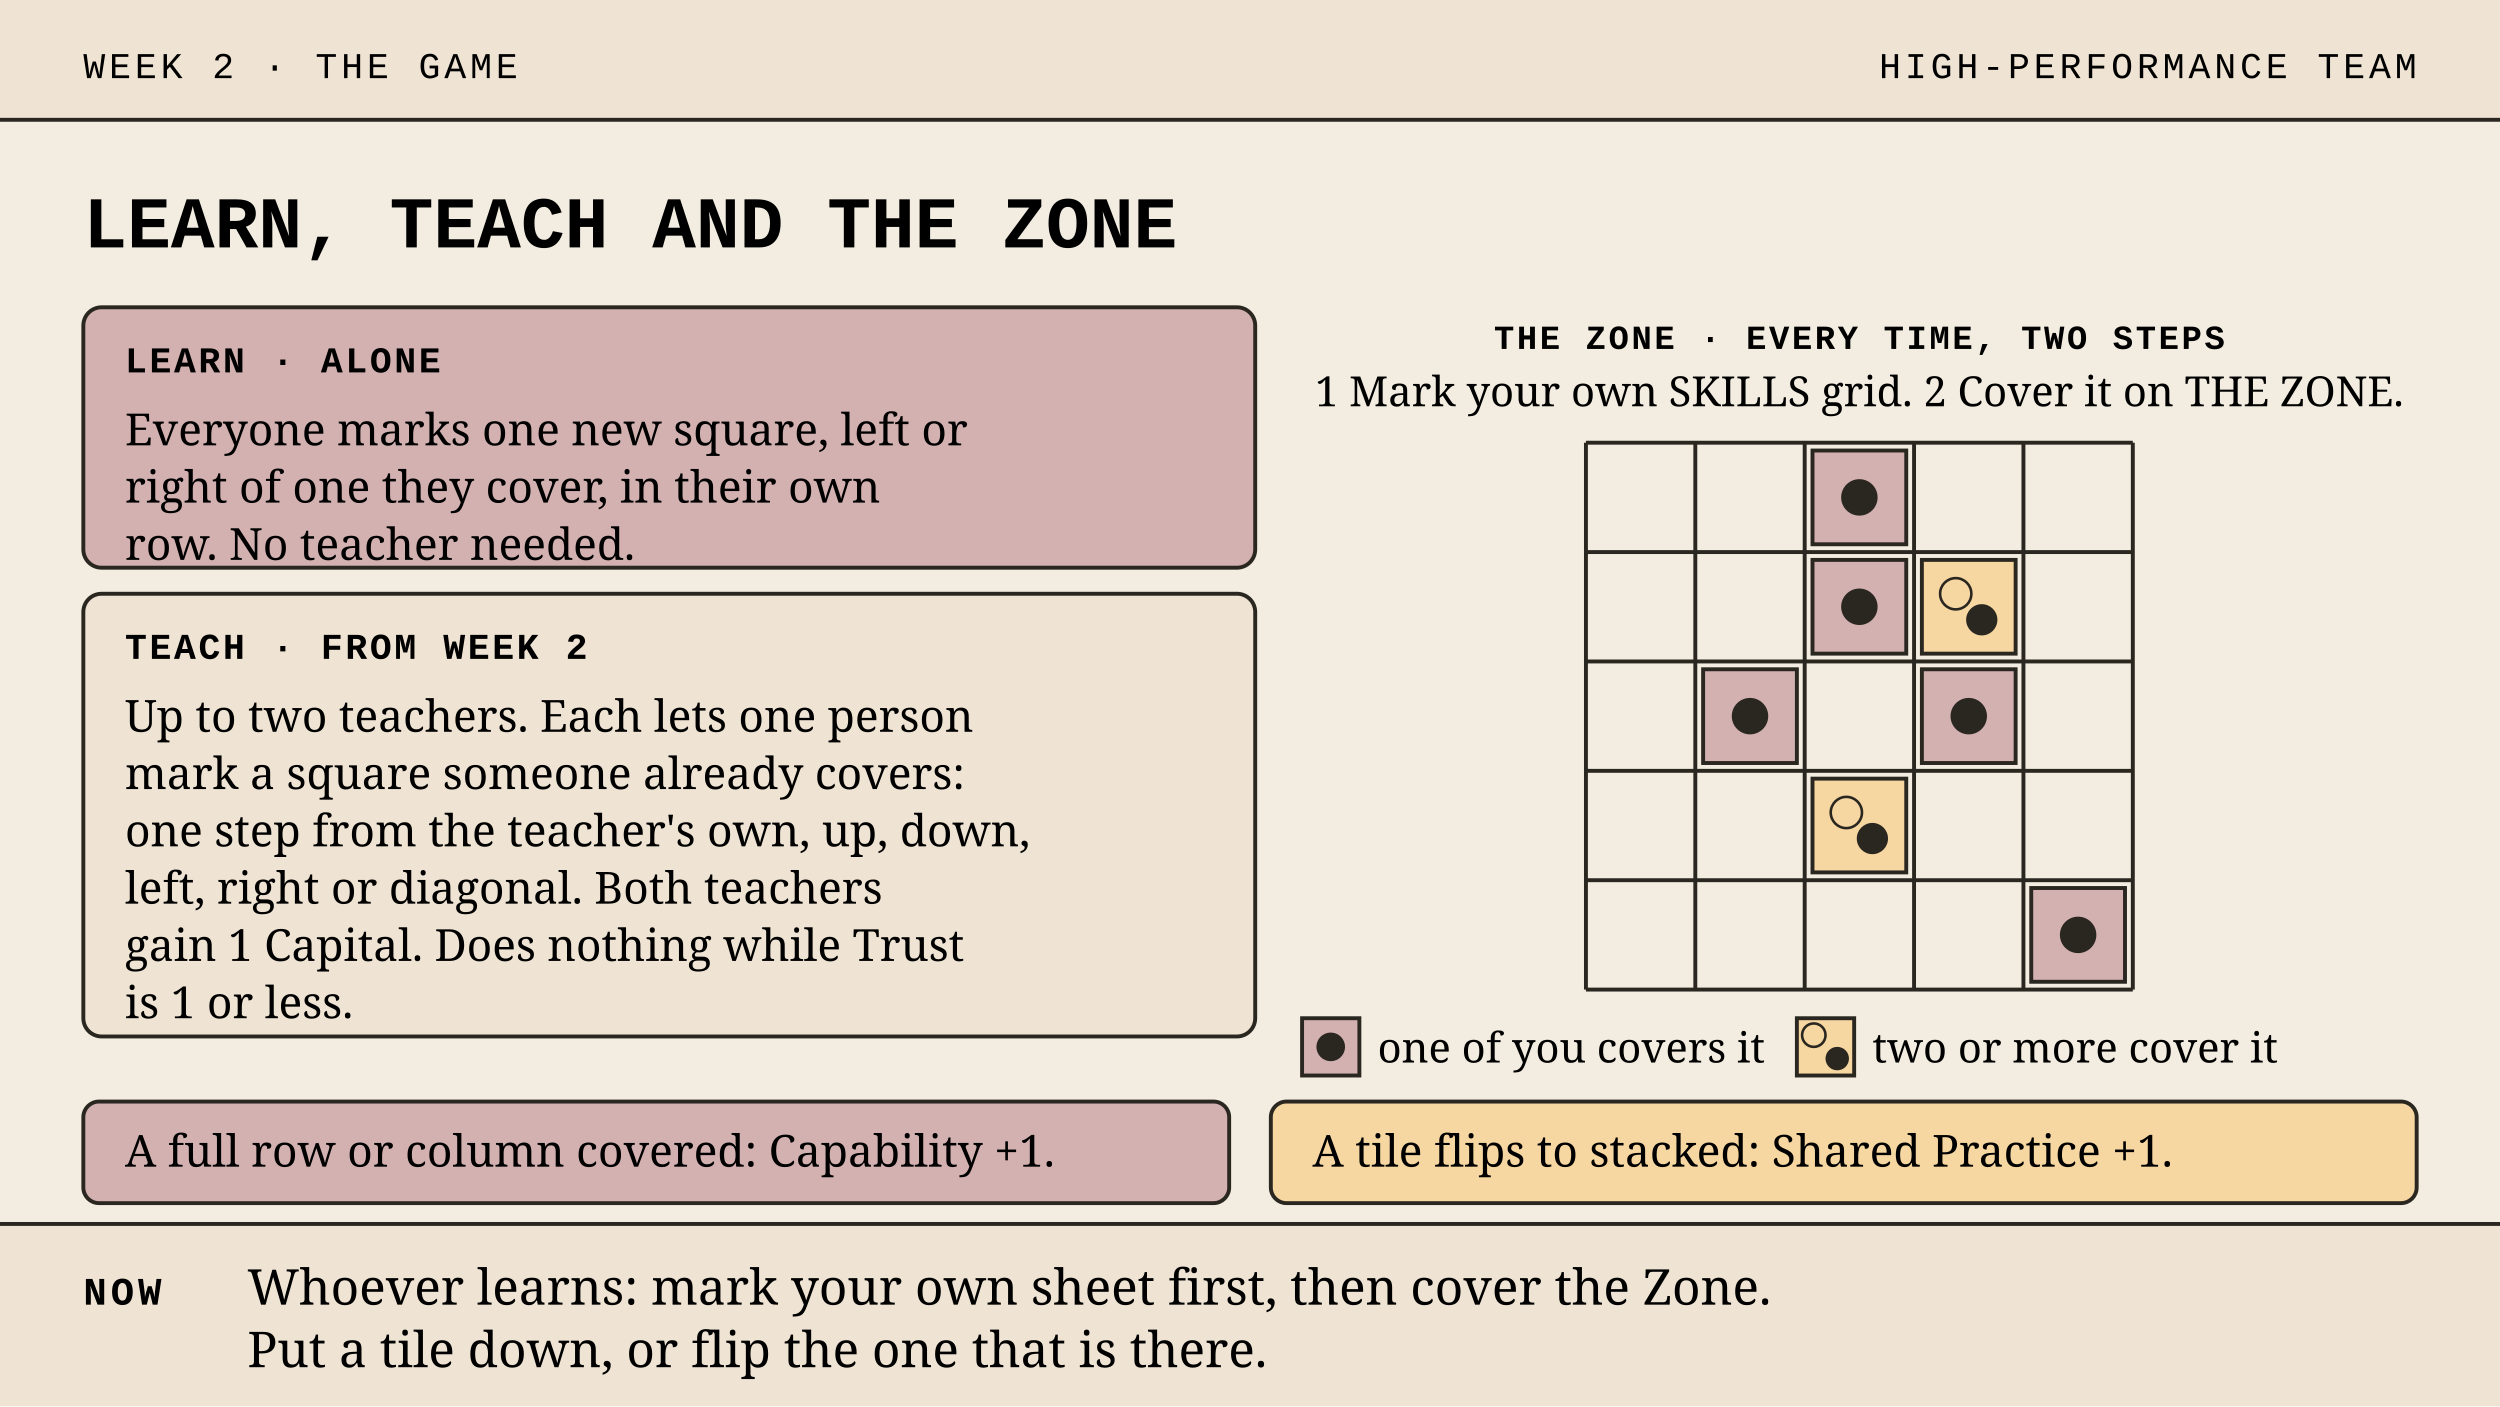
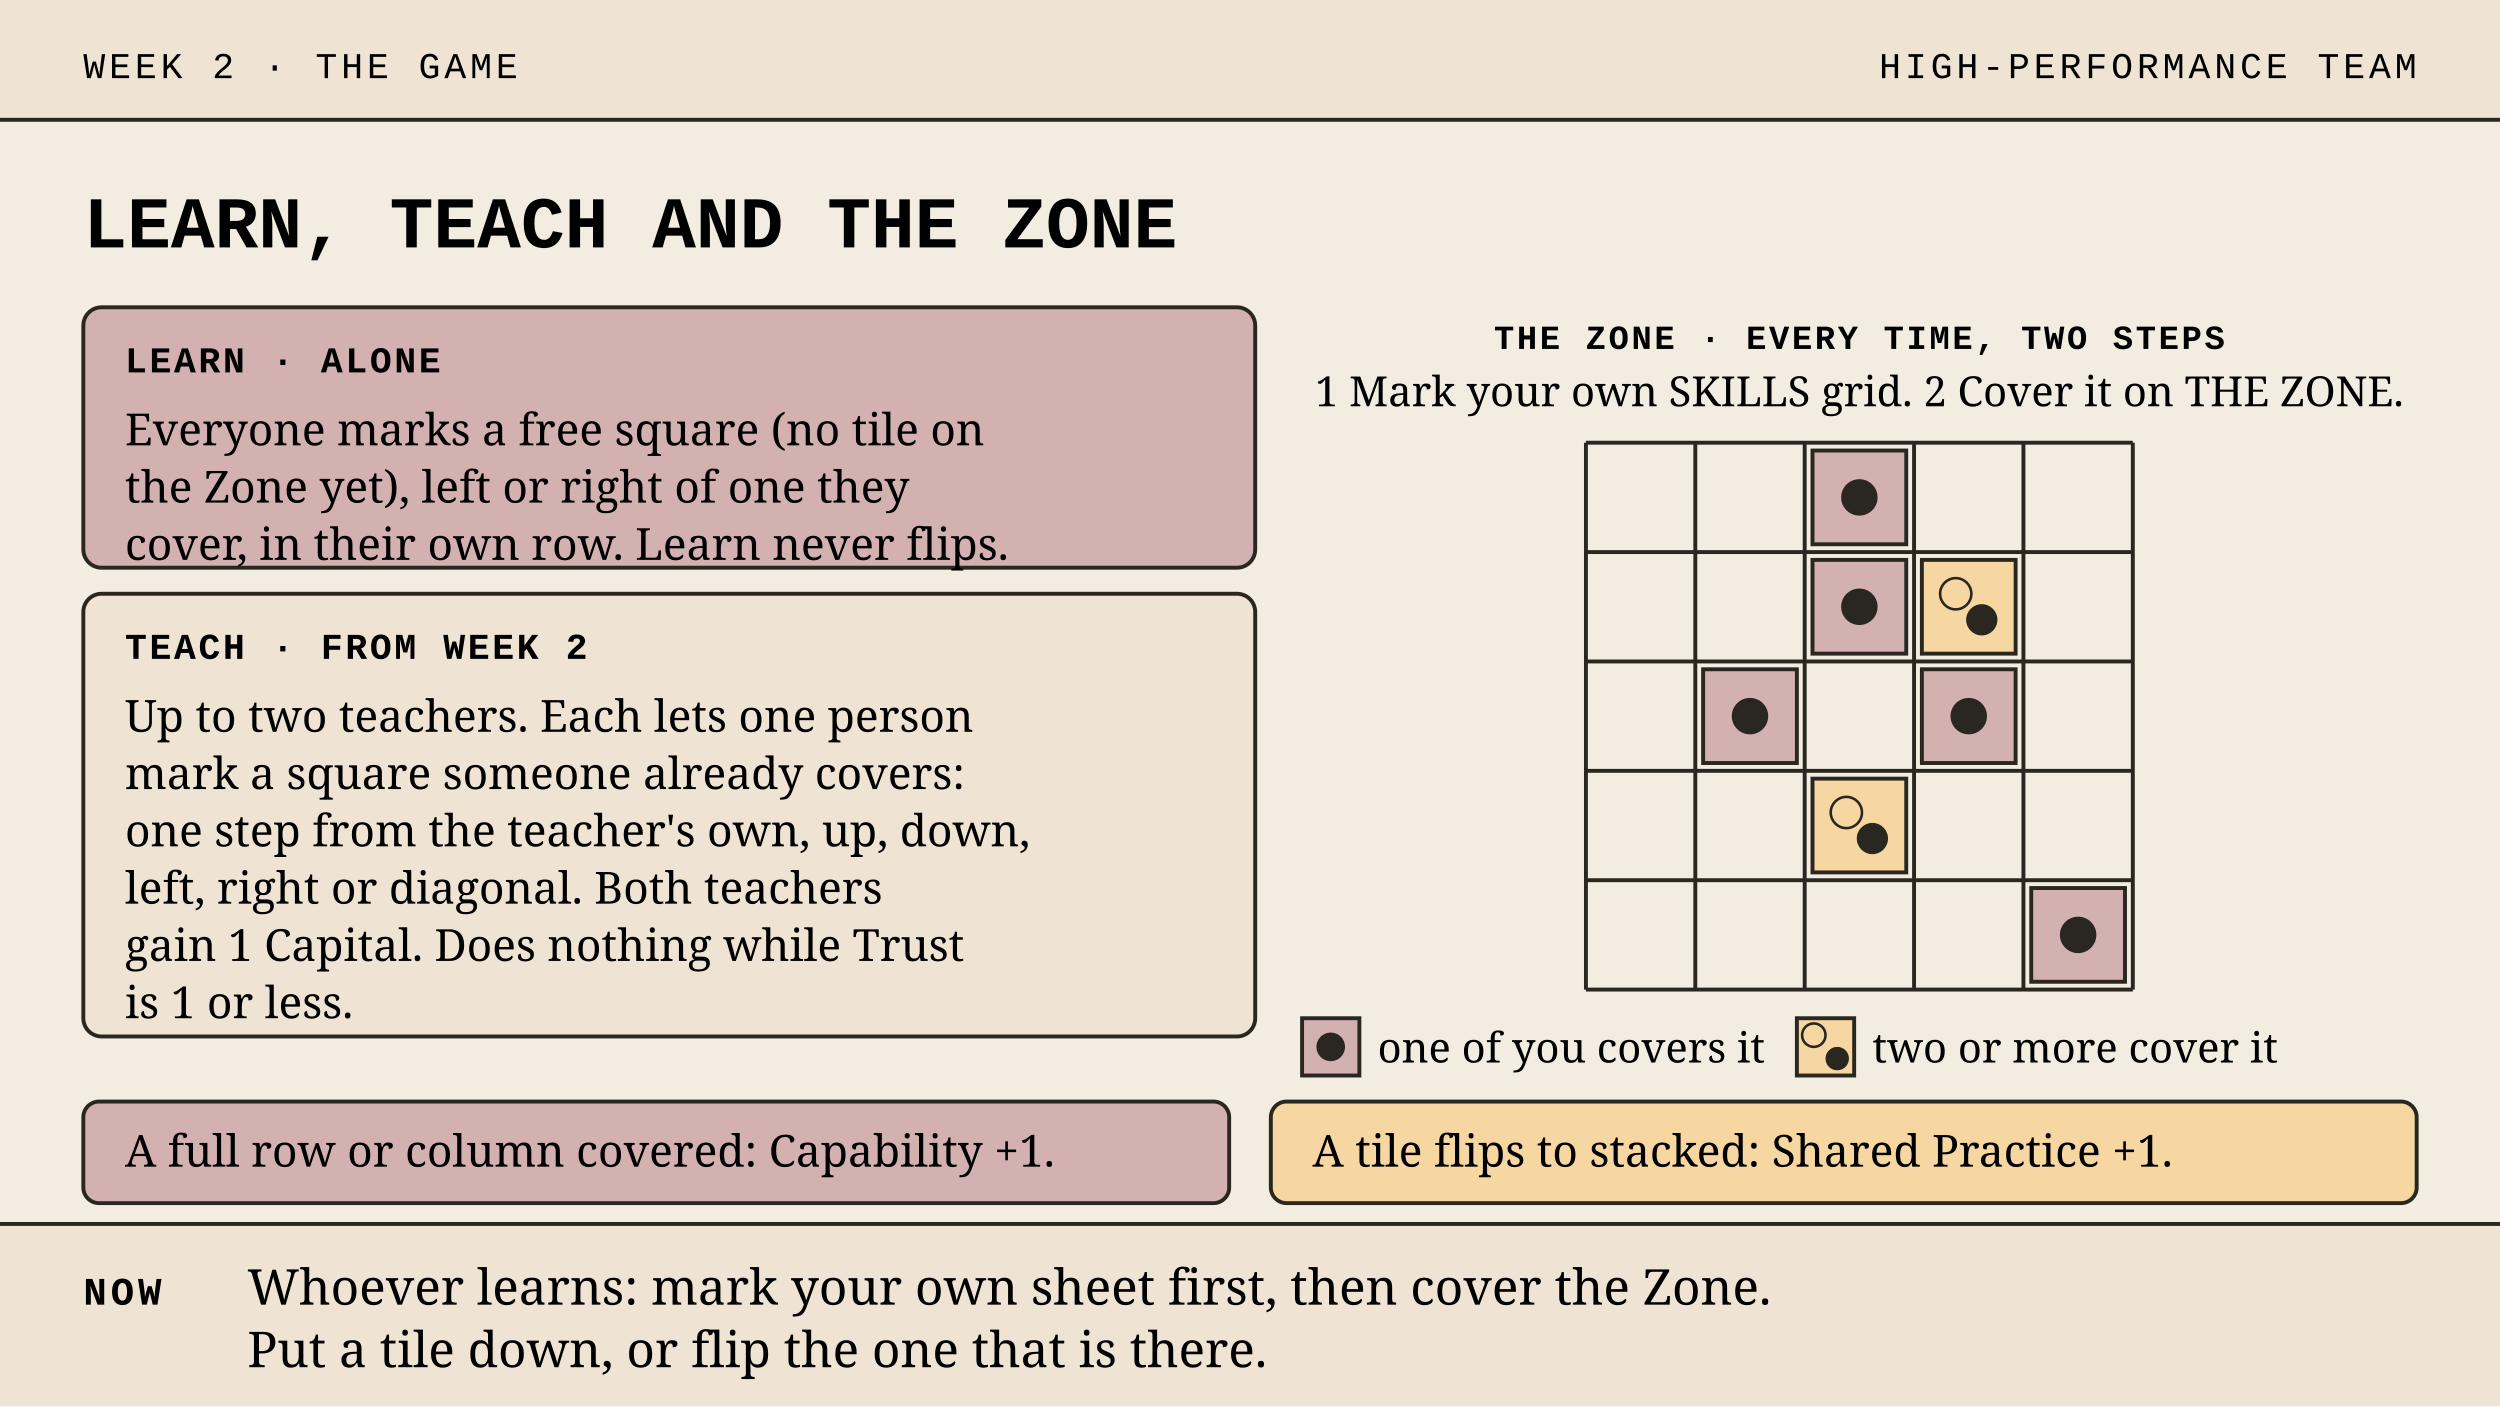
<svg xmlns="http://www.w3.org/2000/svg" viewBox="0 0 1920 1080" width="1920" height="1080">
  <style>
.s{font-family:"EB Garamond",Garamond,Georgia,serif;fill:#000}
.m{font-family:"IBM Plex Mono",Consolas,"Courier New",monospace;fill:#000}
.i{font-style:italic}.b{font-weight:700}.k{stroke:#2A2620;stroke-width:3}
</style>
  <rect width="1920" height="1080" fill="#F2EDE0" />
  <rect width="1920" height="92" fill="#EFE4D3" />
  <path d="M0 92H1920" class="k" fill="none" />
  <text class="m" x="64" y="60" font-size="28" letter-spacing="3">WEEK 2 · THE GAME</text>
  <text class="m" x="1856" y="60" font-size="28" letter-spacing="3" text-anchor="end">HIGH-PERFORMANCE TEAM</text>
  <text class="m b" x="64" y="190" font-size="56">LEARN, TEACH AND THE ZONE</text>
  <rect x="64" y="236" width="900" height="200" rx="14" fill="#D3B1B1" class="k" />
  <text class="m b" x="96" y="286" font-size="28" letter-spacing="2">LEARN · ALONE</text>
  <text class="s" x="96" y="342" font-size="34">
-     <tspan x="96">Everyone marks one new square, left or</tspan>
-     <tspan x="96" dy="44">right of one they cover, in their own</tspan>
-     <tspan x="96" dy="44">row. No teacher needed.</tspan>
+     <tspan x="96">Everyone marks a free square (no tile on</tspan>
+     <tspan x="96" dy="44">the Zone yet), left or right of one they</tspan>
+     <tspan x="96" dy="44">cover, in their own row. Learn never flips.</tspan>
  </text>
  <rect x="64" y="456" width="900" height="340" rx="14" fill="#EFE4D3" class="k" />
  <text class="m b" x="96" y="506" font-size="28" letter-spacing="2">TEACH · FROM WEEK 2</text>
  <text class="s" x="96" y="562" font-size="34">
    <tspan x="96">Up to two teachers. Each lets one person</tspan>
    <tspan x="96" dy="44">mark a square someone already covers:</tspan>
    <tspan x="96" dy="44">one step from the teacher's own, up, down,</tspan>
    <tspan x="96" dy="44">left, right or diagonal. Both teachers</tspan>
    <tspan x="96" dy="44">gain 1 Capital. Does nothing while Trust</tspan>
    <tspan x="96" dy="44">is 1 or less.</tspan>
  </text>
  <text class="m b" x="1428" y="268" font-size="26" letter-spacing="2" text-anchor="middle">THE ZONE · EVERY TIME, TWO STEPS</text>
  <text class="s" x="1428" y="312" font-size="32" text-anchor="middle">1 Mark your own SKILLS grid.  2 Cover it on THE ZONE.</text>
  <path d="M1218 340H1638M1218 424H1638M1218 508H1638M1218 592H1638M1218 676H1638M1218 760H1638M1218 340V760M1302 340V760M1386 340V760M1470 340V760M1554 340V760M1638 340V760" class="k" fill="none" stroke-width="2" />
  <g class="k" stroke-width="2">
    <rect x="1392" y="346" width="72" height="72" fill="#D3B1B1" />
    <rect x="1392" y="430" width="72" height="72" fill="#D3B1B1" />
    <rect x="1476" y="430" width="72" height="72" fill="#F7D7A1" />
    <rect x="1308" y="514" width="72" height="72" fill="#D3B1B1" />
    <rect x="1476" y="514" width="72" height="72" fill="#D3B1B1" />
    <rect x="1392" y="598" width="72" height="72" fill="#F7D7A1" />
    <rect x="1560" y="682" width="72" height="72" fill="#D3B1B1" />
  </g>
  <g fill="#2A2620">
    <circle cx="1428" cy="382" r="14" />
    <circle cx="1428" cy="466" r="14" />
    <circle cx="1344" cy="550" r="14" />
    <circle cx="1512" cy="550" r="14" />
    <circle cx="1596" cy="718" r="14" />
    <circle cx="1522" cy="476" r="12" />
    <circle cx="1438" cy="644" r="12" />
  </g>
  <g fill="#F7D7A1" stroke="#2A2620" stroke-width="2">
    <circle cx="1502" cy="456" r="12" />
    <circle cx="1418" cy="624" r="12" />
  </g>
  <g class="k" stroke-width="2">
    <rect x="1000" y="782" width="44" height="44" fill="#D3B1B1" />
    <rect x="1380" y="782" width="44" height="44" fill="#F7D7A1" />
  </g>
  <circle cx="1022" cy="804" r="11" fill="#2A2620" />
  <circle cx="1393" cy="795" r="9" fill="#F7D7A1" stroke="#2A2620" stroke-width="2" />
  <circle cx="1411" cy="813" r="9" fill="#2A2620" />
  <g class="s" font-size="32">
    <text x="1058" y="816">one of you covers it</text>
    <text x="1438" y="816">two or more cover it</text>
  </g>
  <rect x="64" y="846" width="880" height="78" rx="12" fill="#D3B1B1" class="k" />
  <text class="s" x="96" y="896" font-size="34">A full row or column covered: Capability +1.</text>
  <rect x="976" y="846" width="880" height="78" rx="12" fill="#F7D7A1" class="k" />
  <text class="s" x="1008" y="896" font-size="34">A tile flips to stacked: Shared Practice +1.</text>
  <rect y="940" width="1920" height="140" fill="#EFE4D3" />
  <path d="M0 940H1920" class="k" fill="none" />
  <text class="m b" x="64" y="1002" font-size="30" letter-spacing="3">NOW</text>
  <text class="s" x="190" y="1002" font-size="38">
    <tspan x="190">Whoever learns: mark your own sheet first, then cover the Zone.</tspan>
    <tspan x="190" dy="48">Put a tile down, or flip the one that is there.</tspan>
  </text>
</svg>
